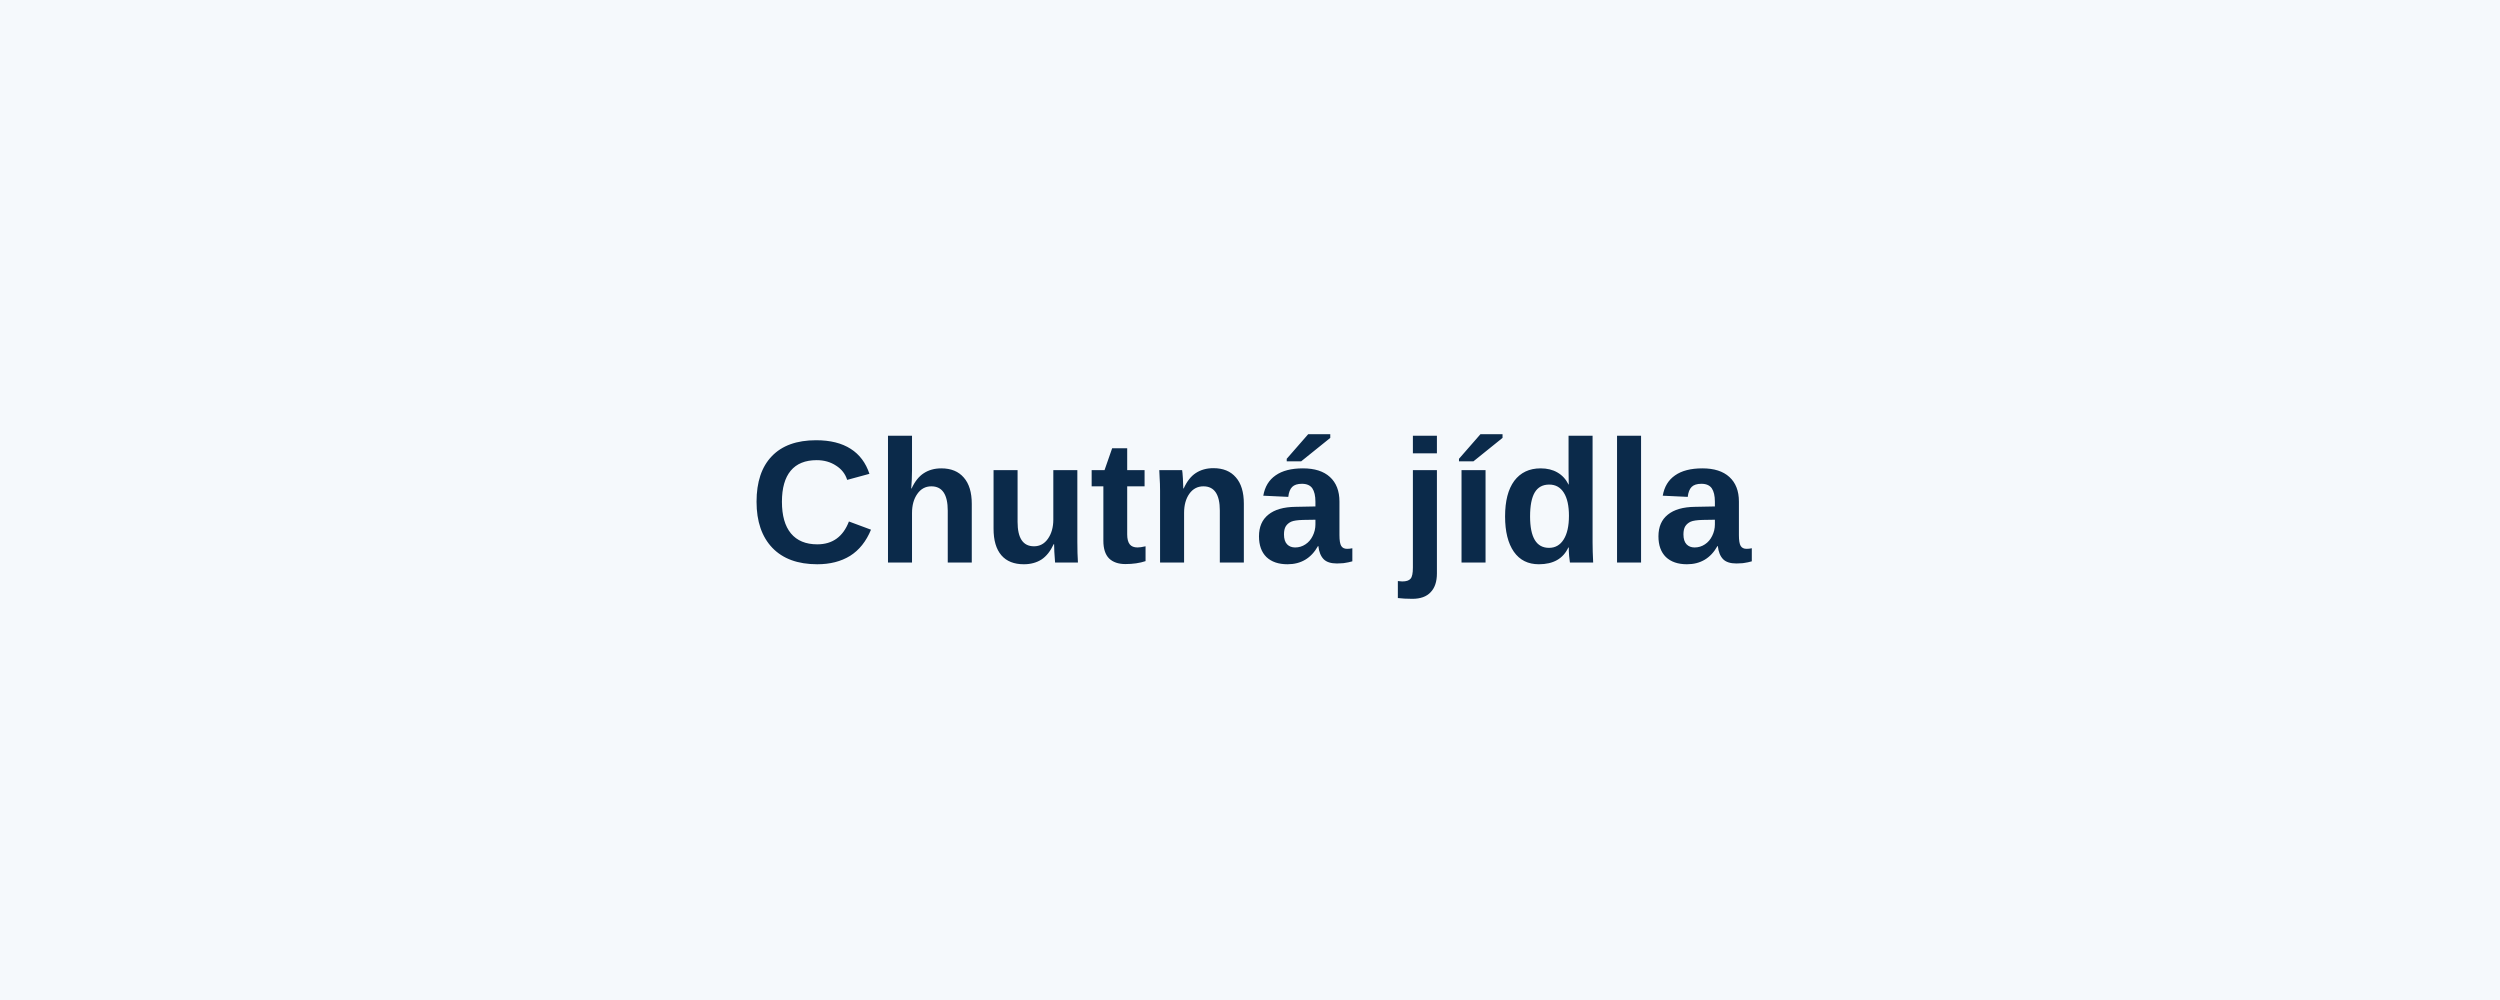
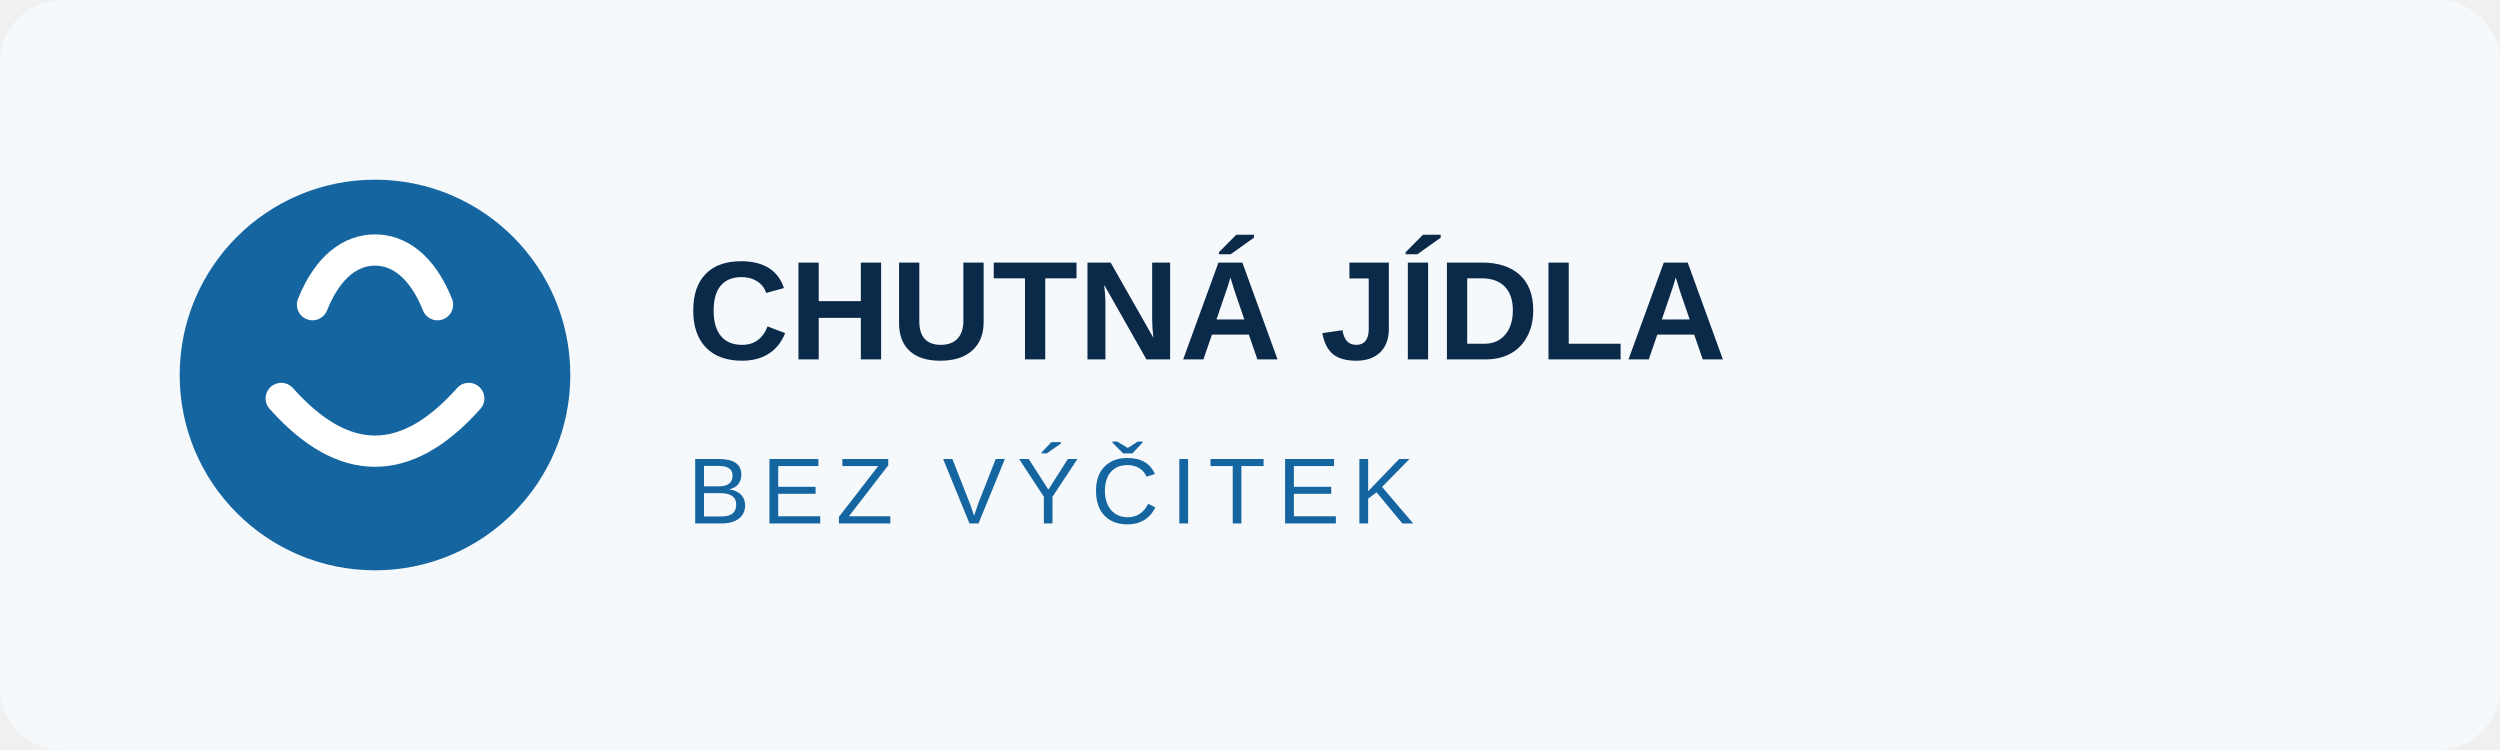
- <svg xmlns="http://www.w3.org/2000/svg" width="200" height="80" viewBox="0 0 200 80">
-   <rect width="200" height="80" fill="#f5f9fc" />
-   <text x="100" y="45" font-family="Arial, sans-serif" font-size="14" font-weight="bold" text-anchor="middle" fill="#0B2A4A">Chutná jídla</text>
+ <svg xmlns="http://www.w3.org/2000/svg" width="320" height="96" viewBox="0 0 320 96" role="img">
+   <rect width="320" height="96" rx="8" fill="#f5f9fc" />
+   <circle cx="48" cy="48" r="25" fill="#1565a1" />
+   <path d="M36 51c8 9 16 9 24 0M40 39c2-5 5-7 8-7s6 2 8 7" fill="none" stroke="#fff" stroke-width="4" stroke-linecap="round" />
+   <text x="88" y="46" font-family="Arial, sans-serif" font-size="18" font-weight="700" fill="#0b2a4a">CHUTNÁ JÍDLA</text>
+   <text x="88" y="67" font-family="Arial, sans-serif" font-size="12" letter-spacing="1.5" fill="#1565a1">BEZ VÝČITEK</text>
</svg>
